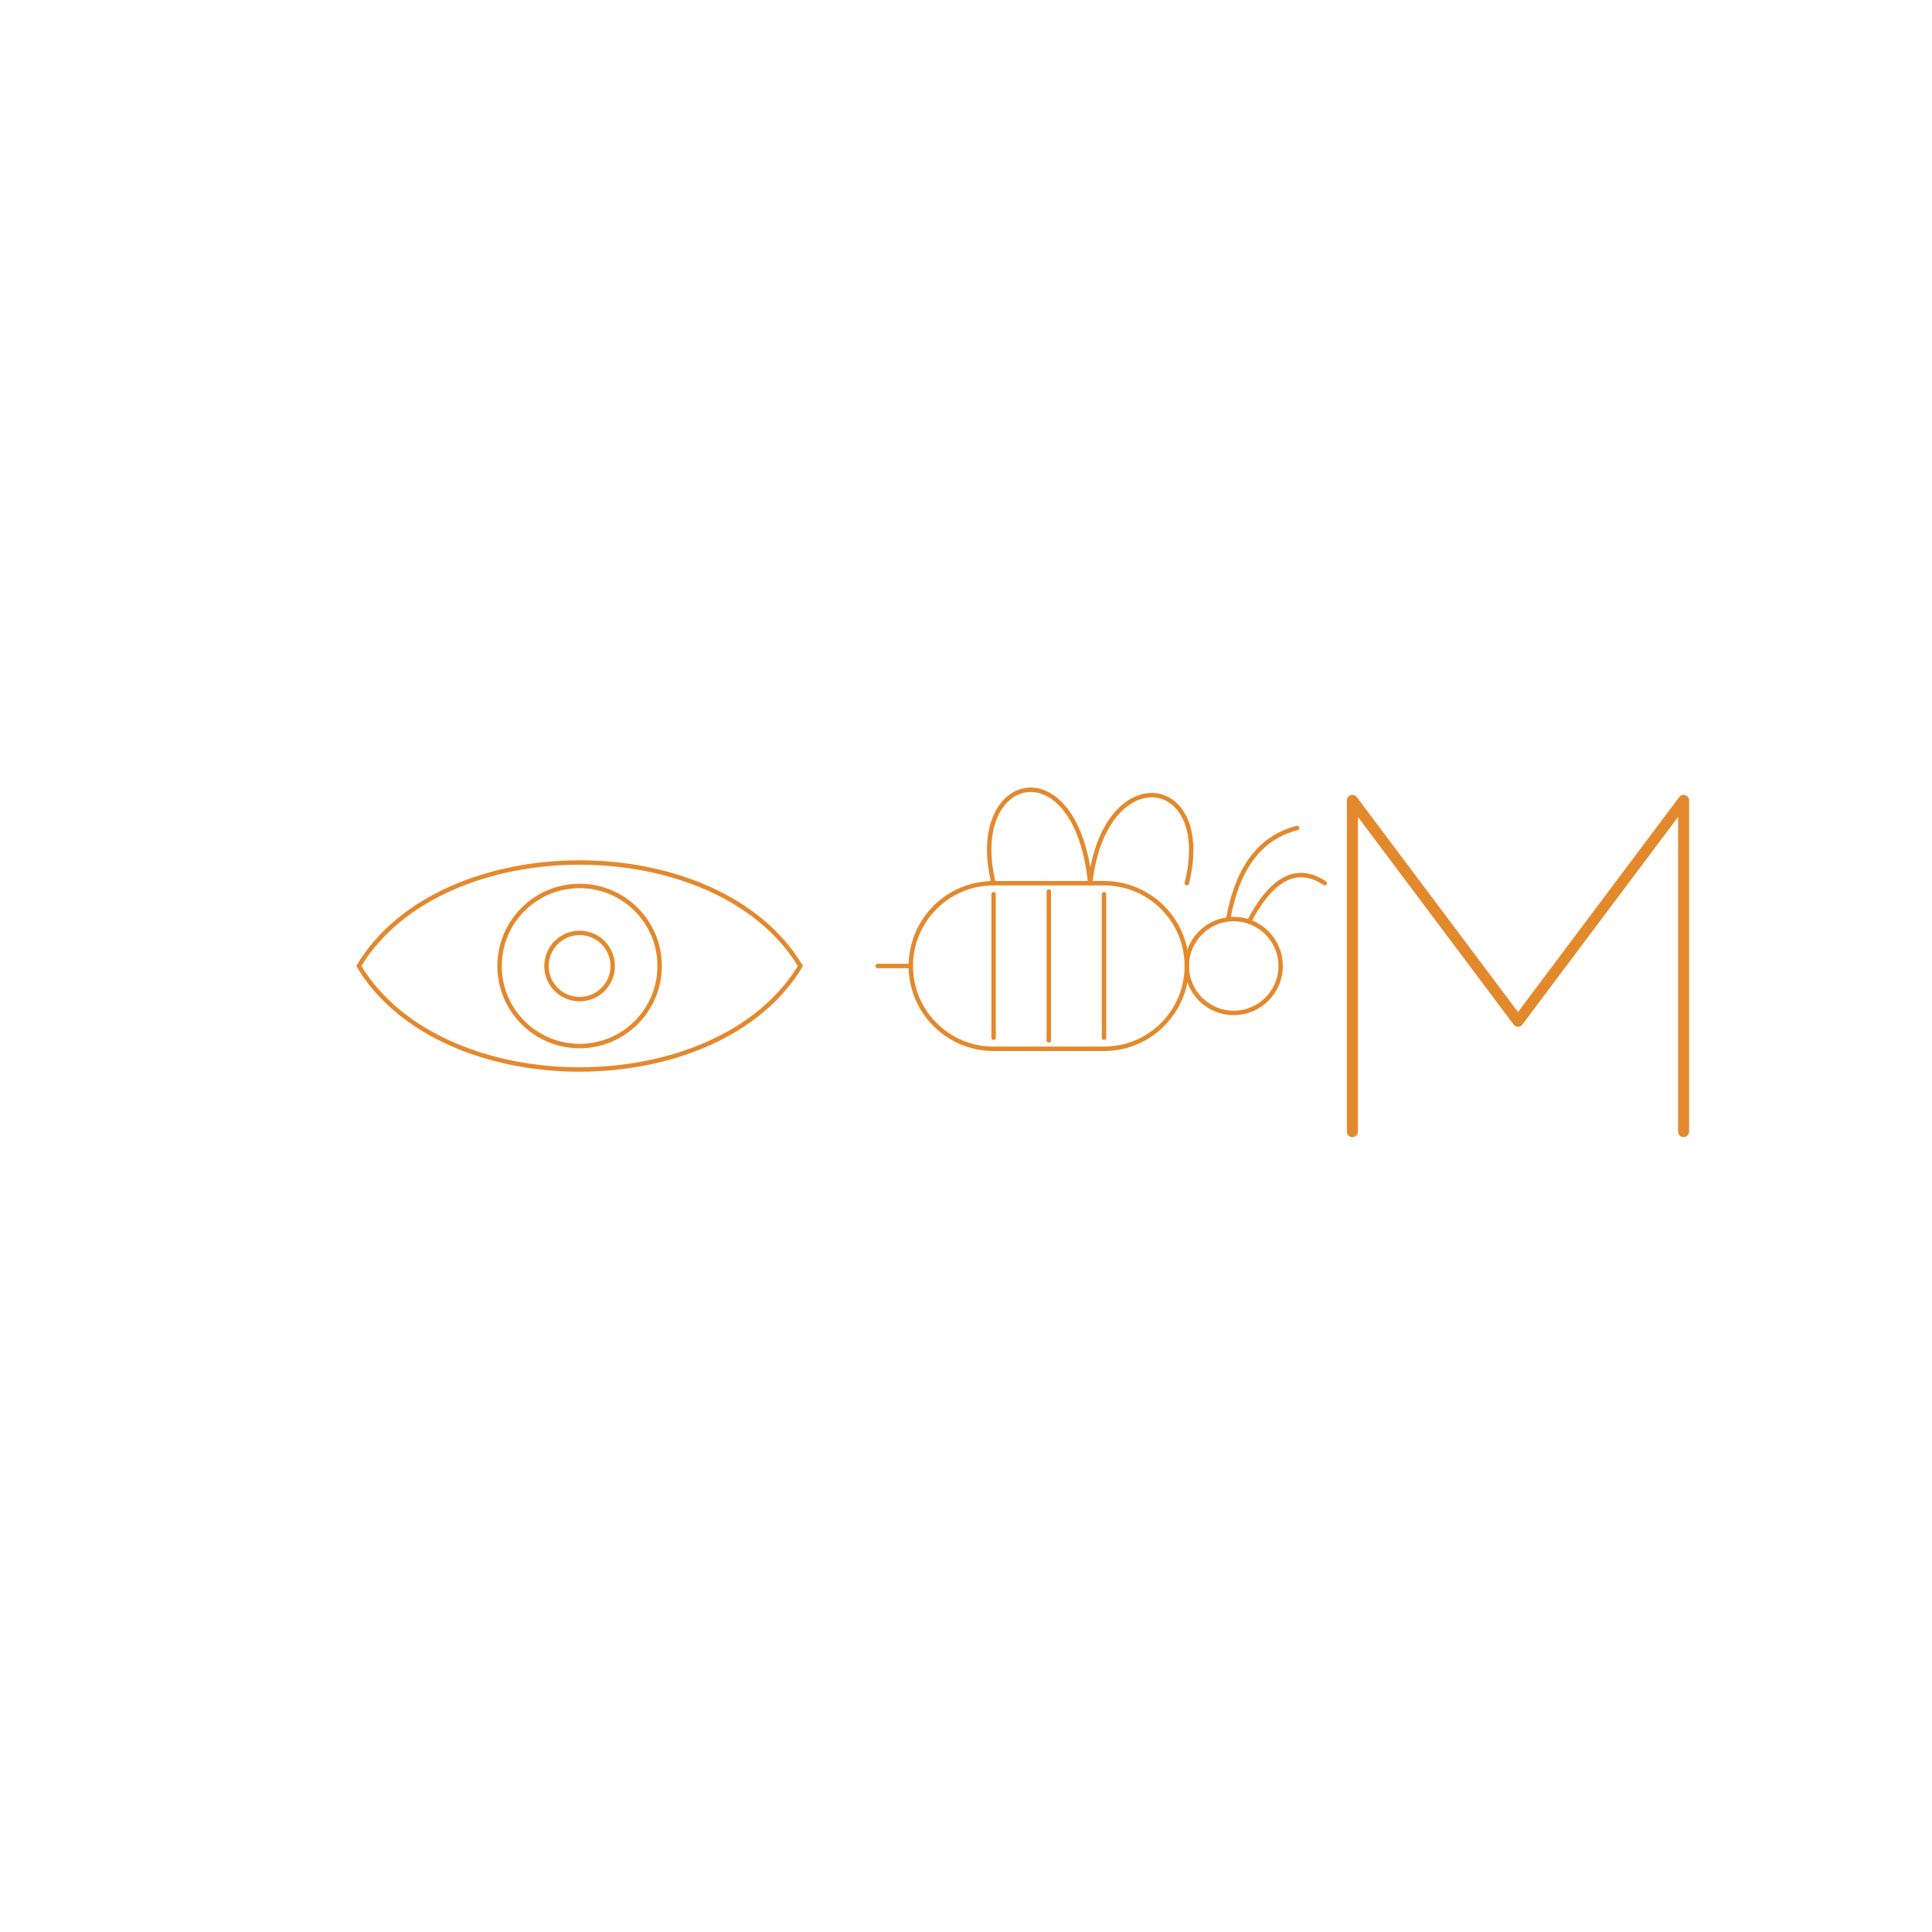
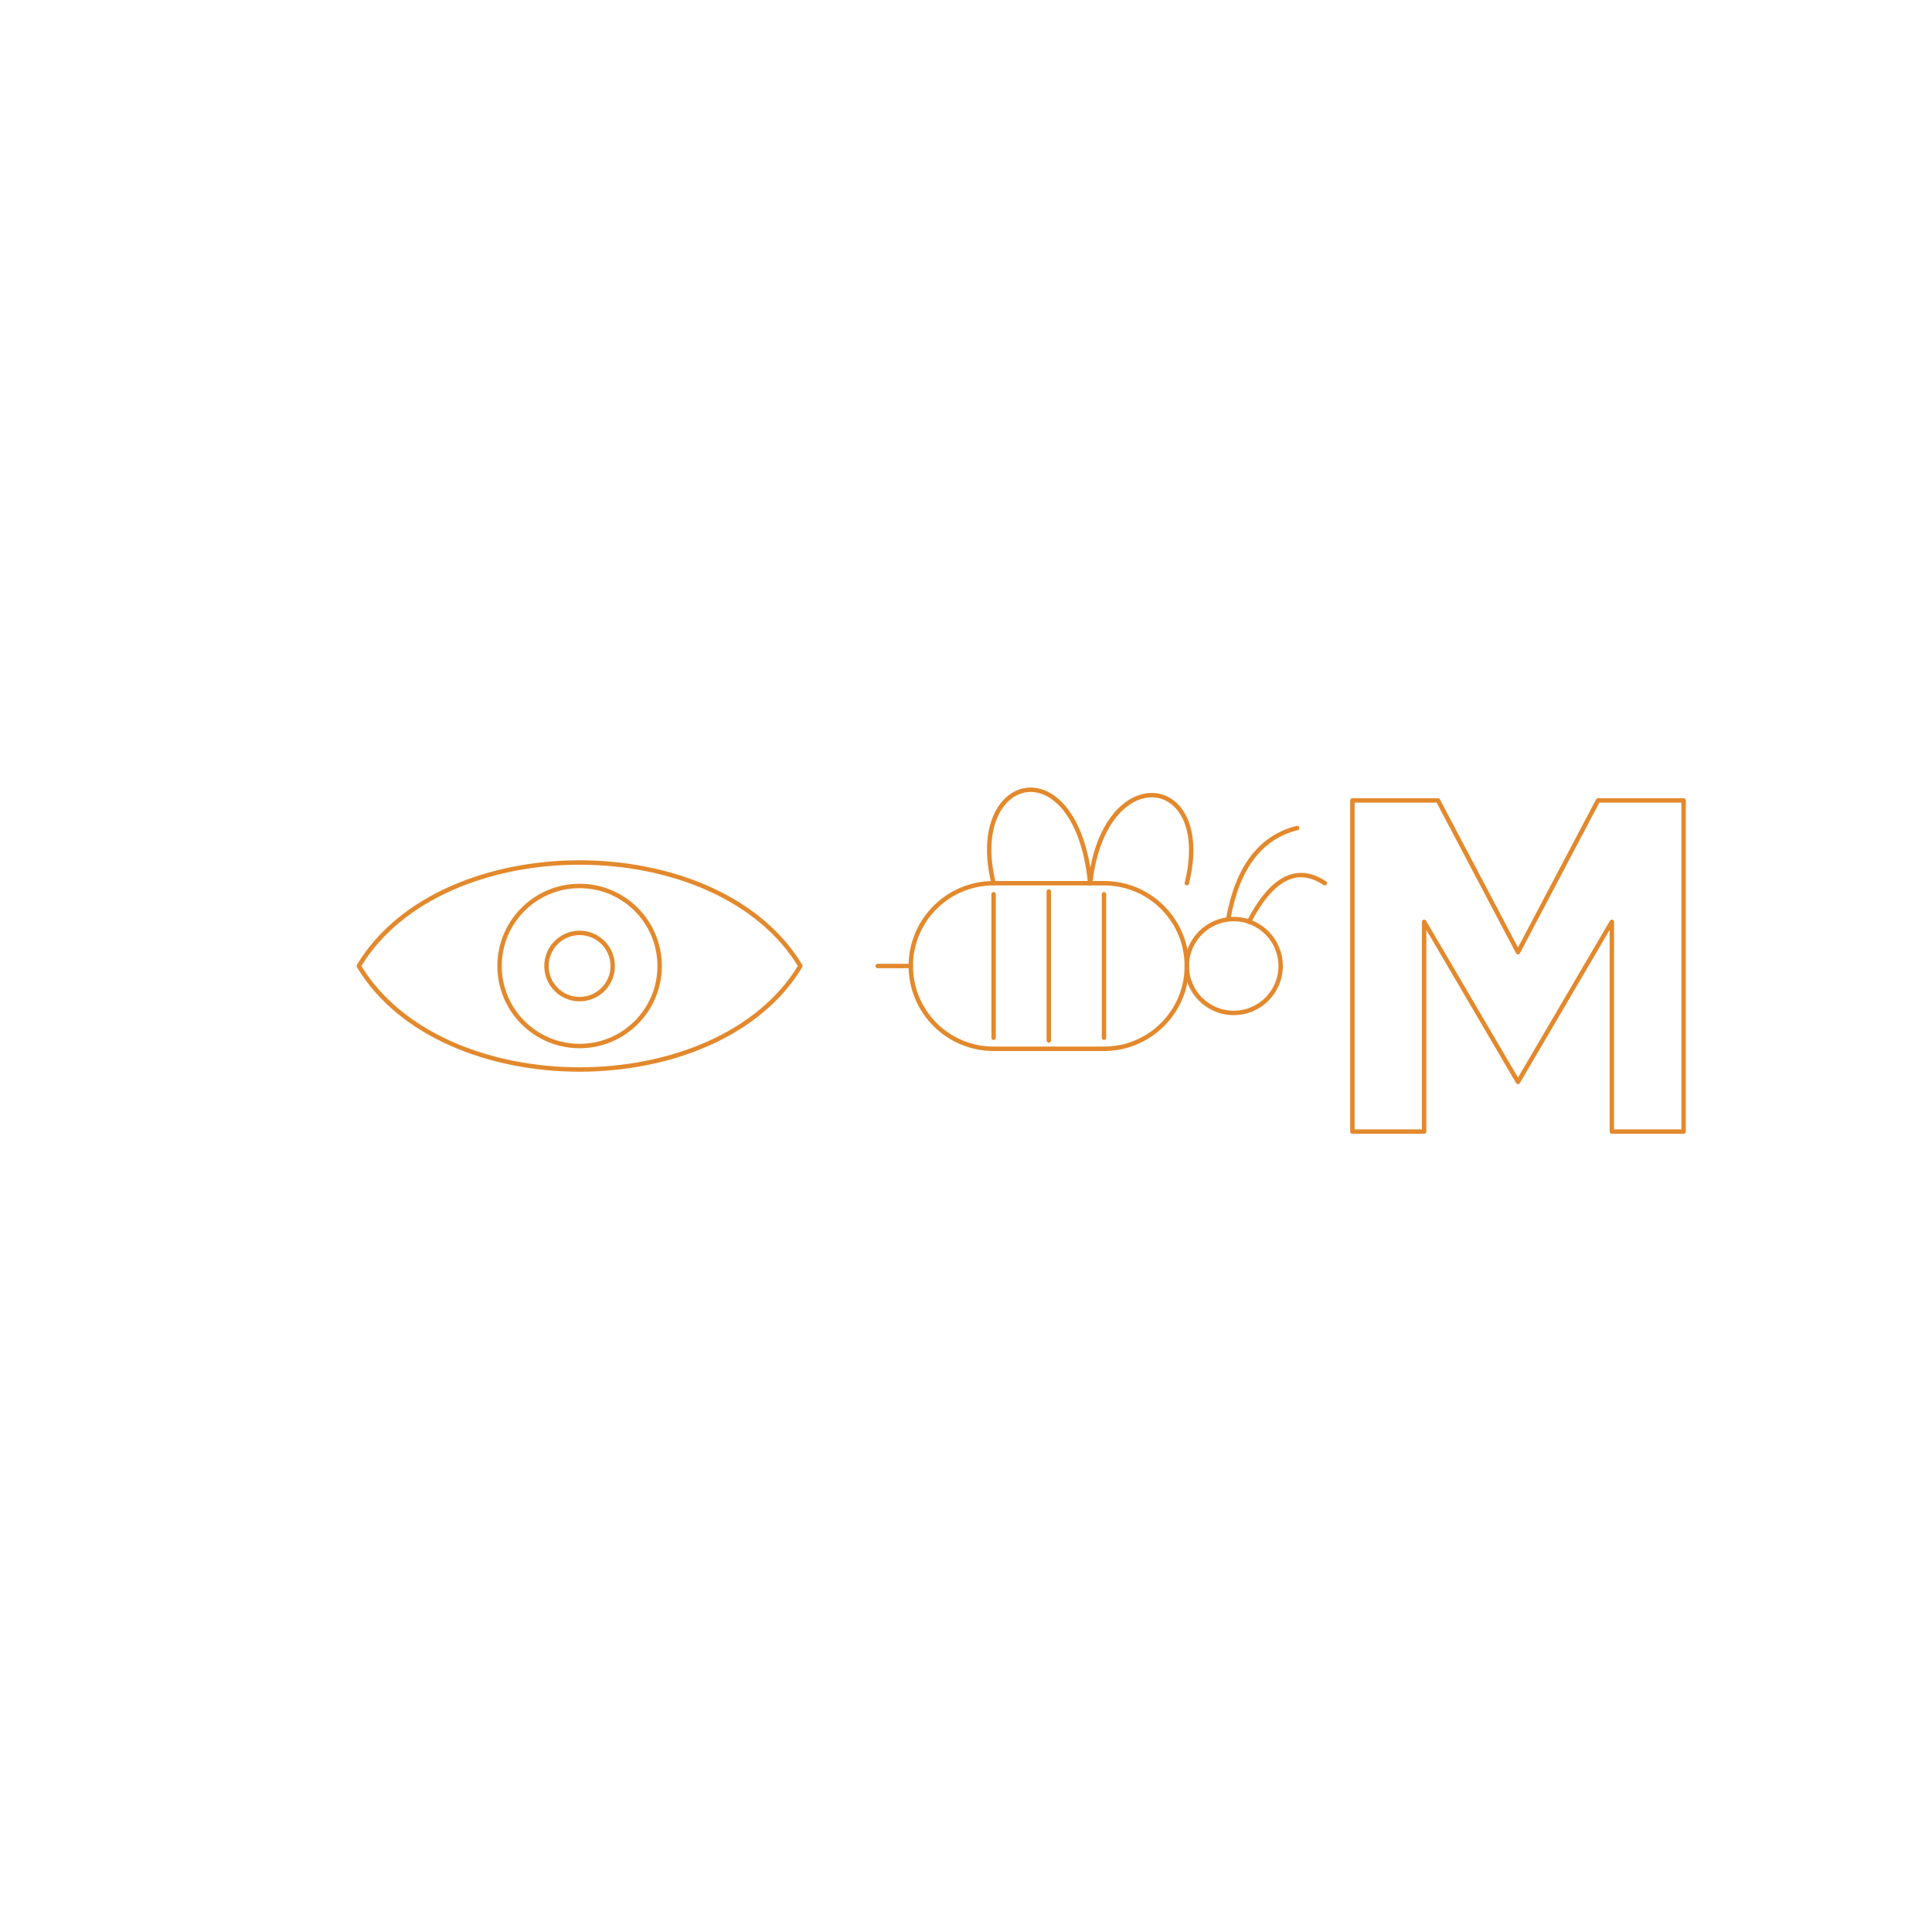
<svg xmlns="http://www.w3.org/2000/svg" viewBox="0 0 1400 1400" width="700" height="700">
  <style>path,line,circle,rect{fill:none;stroke:#E3892D;stroke-width:1.6;stroke-linecap:round;stroke-linejoin:round;vector-effect:non-scaling-stroke}</style>
  <path d="M 260 700 C 320 600 520 600 580 700 C 520 800 320 800 260 700 Z" />
  <circle cx="420" cy="700" r="58" />
  <circle cx="420" cy="700" r="24" />
  <rect x="660" y="640" width="200" height="120" rx="60" />
  <line x1="720" y1="648" x2="720" y2="752" />
  <line x1="760" y1="646" x2="760" y2="754" />
  <line x1="800" y1="648" x2="800" y2="752" />
  <circle cx="894" cy="700" r="34" />
  <path d="M 905 668 Q 930 620 960 640" />
  <path d="M 890 666 Q 900 610 940 600" />
  <path d="M 720 640 C 700 560 780 540 790 640" />
  <path d="M 790 640 C 800 550 880 560 860 640" />
  <line x1="660" y1="700" x2="636" y2="700" />
-   <path d="M 980 820 V 580 L 1100 740 L 1220 580 V 820" style="stroke-width:4;" />
+   <path d="M 980 820 V 580 H 1042 L 1100 690 L 1158 580 H 1220 V 820 H 1168 V 668 L 1100 784 L 1032 668 V 820 Z" />
</svg>
